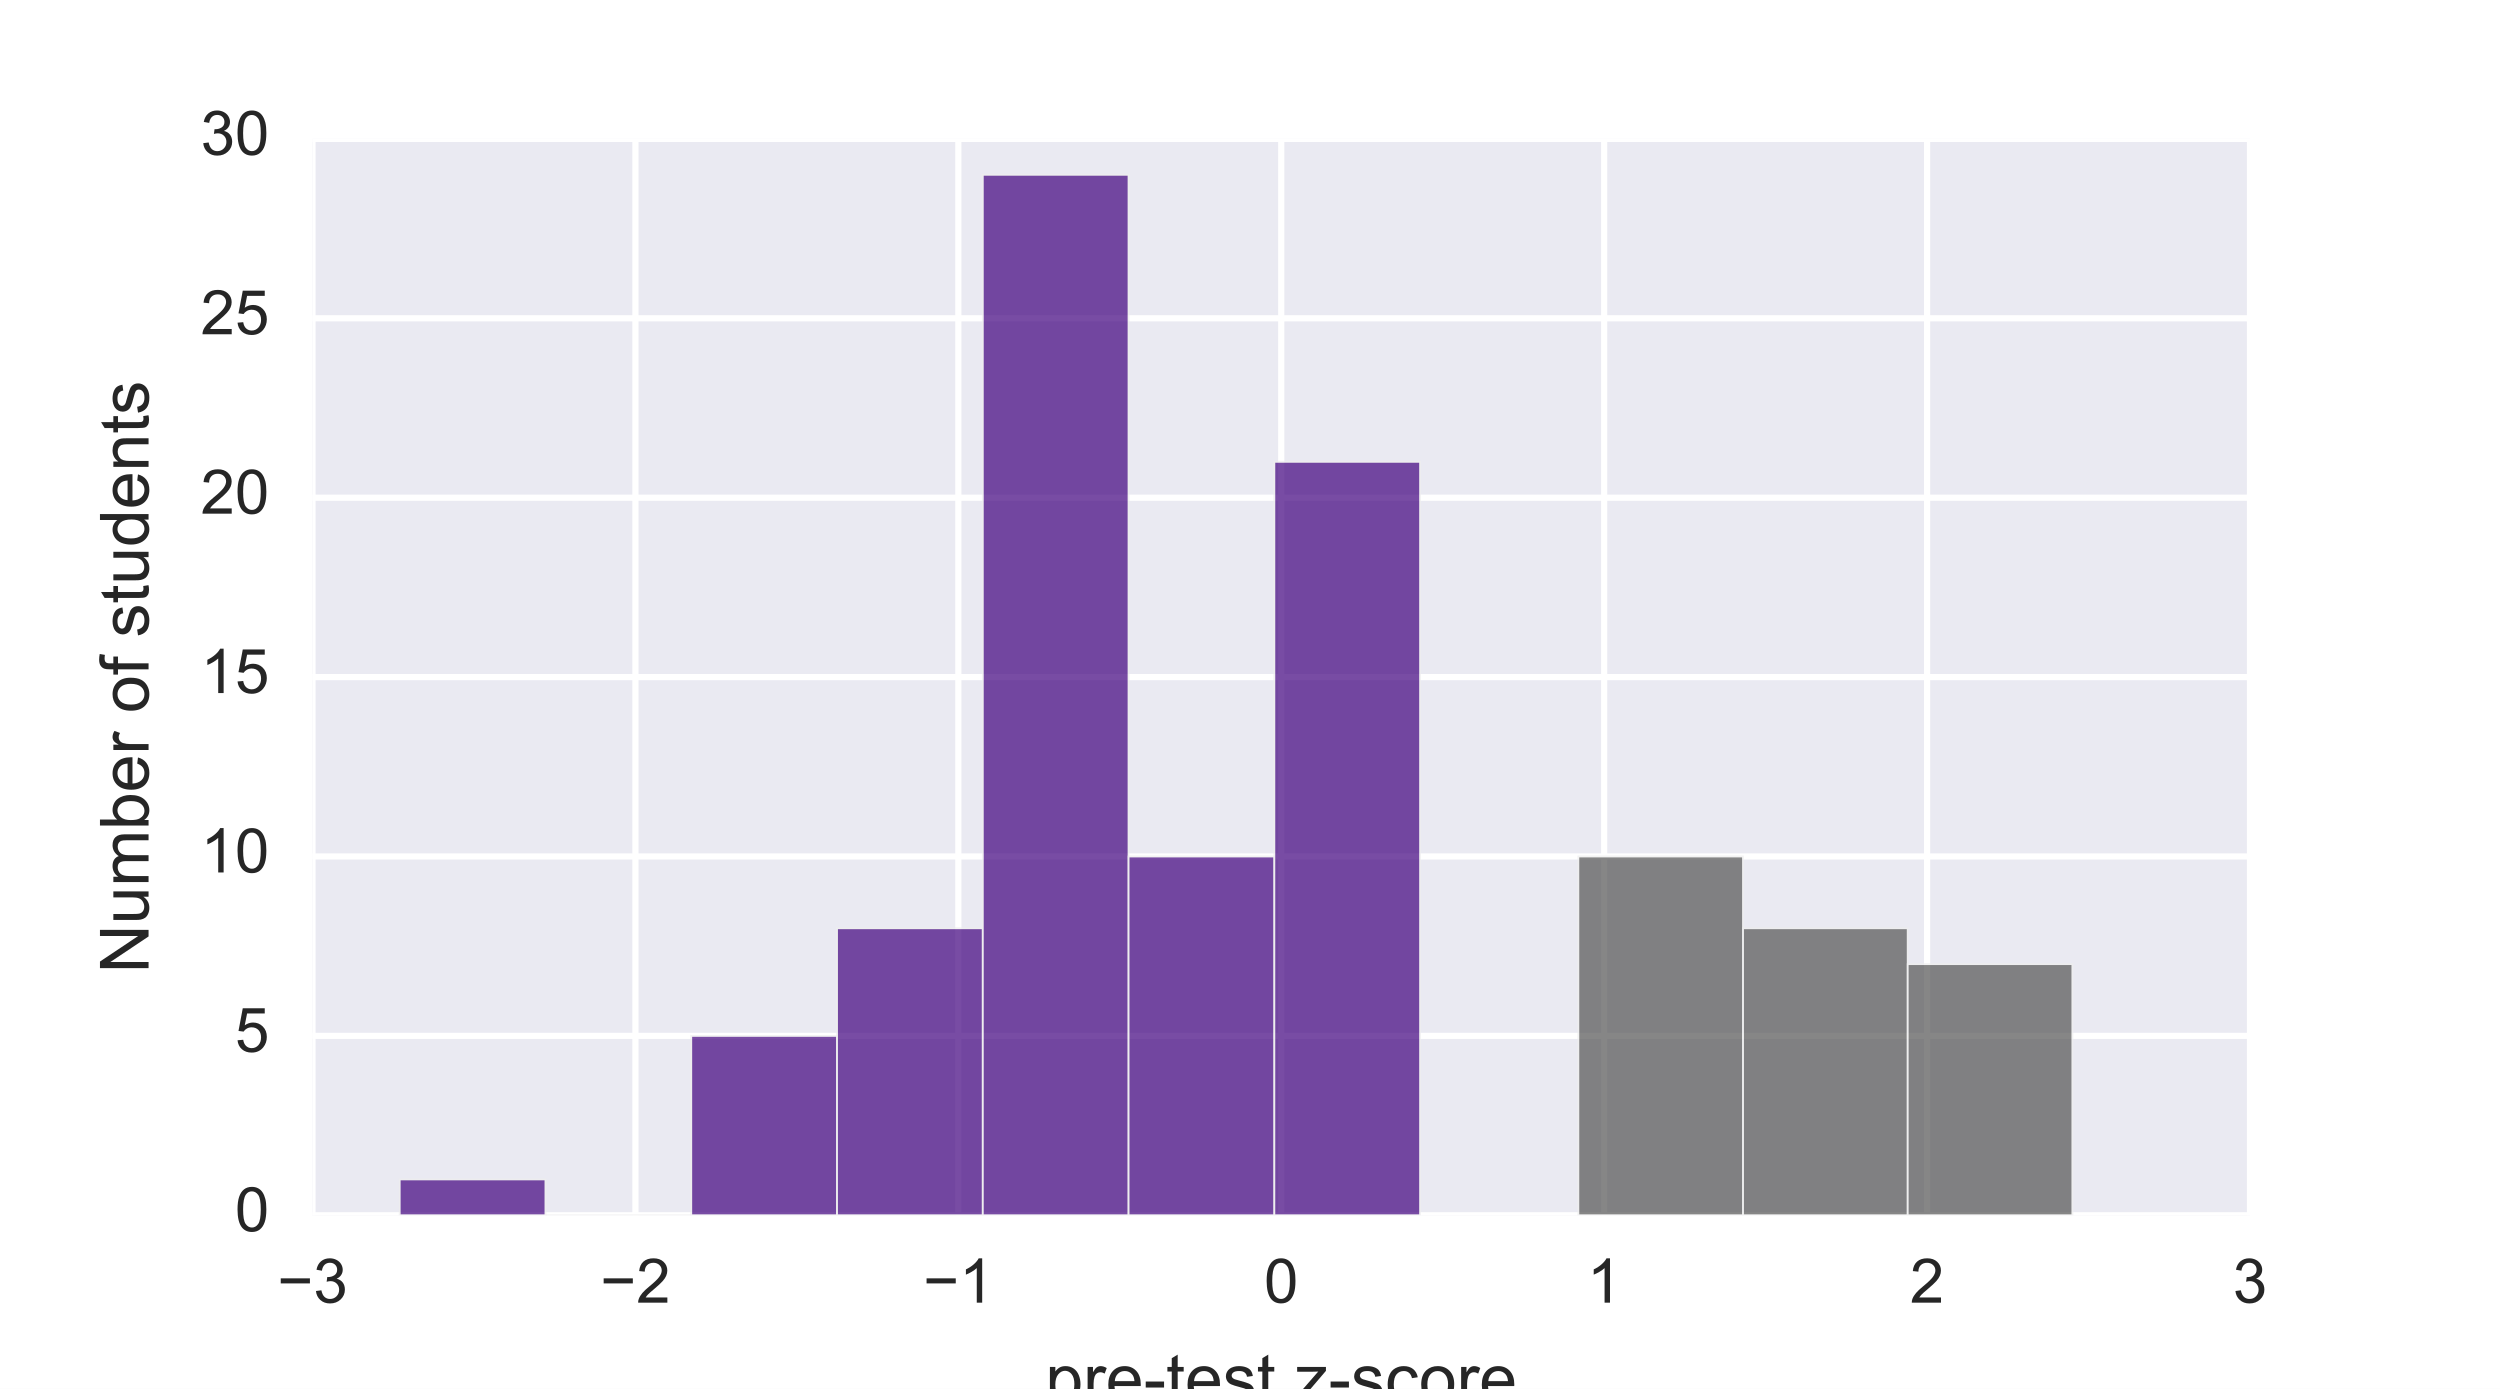
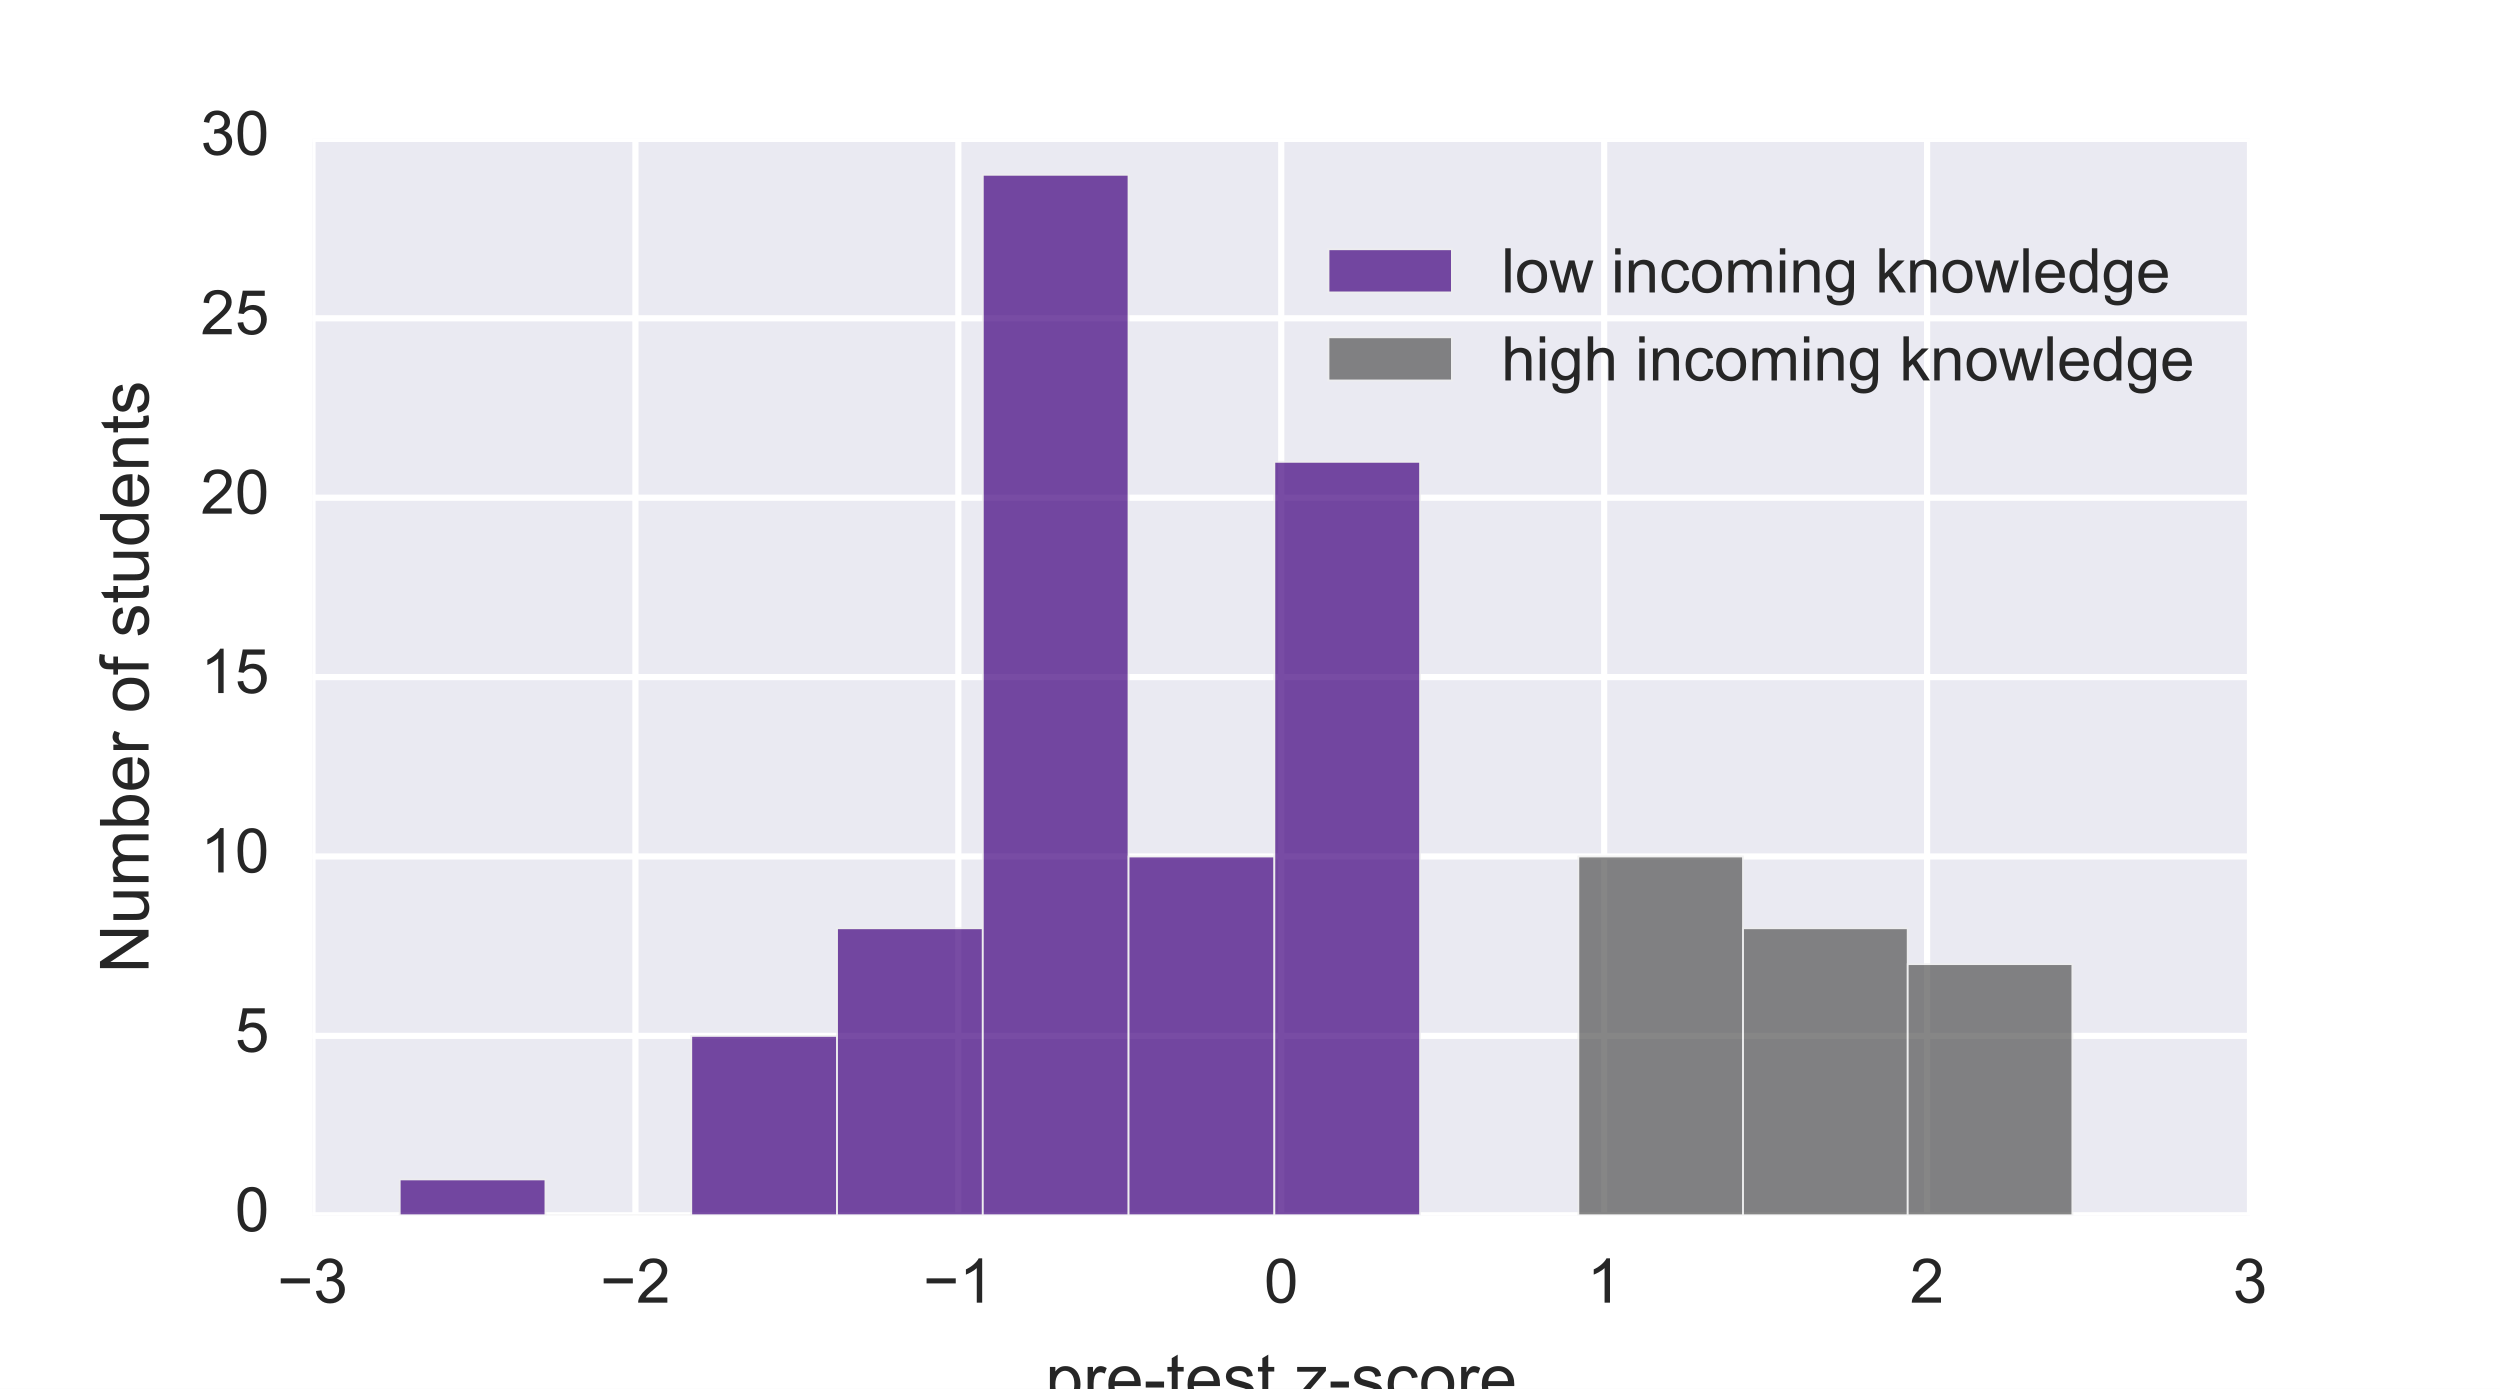
<svg xmlns="http://www.w3.org/2000/svg" xmlns:xlink="http://www.w3.org/1999/xlink" height="180pt" version="1.1" viewBox="0 0 324 180" width="324pt">
  <defs>
    <style type="text/css">
*{stroke-linecap:butt;stroke-linejoin:round;stroke-miterlimit:100000;}
  </style>
  </defs>
  <g id="figure_1">
    <g id="patch_1">
      <path d="M 0 180  L 324 180  L 324 0  L 0 0  z " style="fill:#ffffff;" />
    </g>
    <g id="axes_1">
      <g id="patch_2">
        <path d="M 40.5 157.5  L 291.6 157.5  L 291.6 18  L 40.5 18  z " style="fill:#eaeaf2;" />
      </g>
      <g id="matplotlib.axis_1">
        <g id="xtick_1">
          <g id="line2d_1">
-             <path clip-path="url(#pde2b620a9a)" d="M 40.5 157.5  L 40.5 18  " style="fill:none;stroke:#ffffff;stroke-linecap:round;stroke-width:0.8;" />
+             <path clip-path="url(#pc4cefd7e08)" d="M 40.5 157.5  L 40.5 18  " style="fill:none;stroke:#ffffff;stroke-linecap:round;stroke-width:0.8;" />
          </g>
          <g id="line2d_2">
            <defs>
-               <path d="M 0 0  L 0 0  " id="mc57ce986d8" style="stroke:#262626;stroke-width:0.8;" />
+               <path d="M 0 0  L 0 0  " id="m280e5f637d" style="stroke:#262626;stroke-width:0.8;" />
            </defs>
            <g>
-               <use style="fill:#262626;stroke:#262626;stroke-width:0.8;" x="40.5" xlink:href="#mc57ce986d8" y="157.5" />
+               <use style="fill:#262626;stroke:#262626;stroke-width:0.8;" x="40.5" xlink:href="#m280e5f637d" y="157.5" />
            </g>
          </g>
          <g id="line2d_3">
            <g>
-               <use style="fill:#262626;stroke:#262626;stroke-width:0.8;" x="40.5" xlink:href="#mc57ce986d8" y="18.0" />
+               <use style="fill:#262626;stroke:#262626;stroke-width:0.8;" x="40.5" xlink:href="#m280e5f637d" y="18.0" />
            </g>
          </g>
          <g id="text_1">
            <defs>
              <path d="M 52.828 31.203  L 5.562 31.203  L 5.562 39.406  L 52.828 39.406  z " id="ArialMT-2212" />
              <path d="M 4.203 18.891  L 12.984 20.062  Q 14.5 12.594 18.141 9.297  Q 21.781 6 27 6  Q 33.203 6 37.469 10.297  Q 41.75 14.594 41.75 20.953  Q 41.75 27 37.797 30.922  Q 33.844 34.859 27.734 34.859  Q 25.25 34.859 21.531 33.891  L 22.516 41.609  Q 23.391 41.5 23.922 41.5  Q 29.547 41.5 34.031 44.422  Q 38.531 47.359 38.531 53.469  Q 38.531 58.297 35.25 61.469  Q 31.984 64.656 26.812 64.656  Q 21.688 64.656 18.266 61.422  Q 14.844 58.203 13.875 51.766  L 5.078 53.328  Q 6.688 62.156 12.391 67.016  Q 18.109 71.875 26.609 71.875  Q 32.469 71.875 37.391 69.359  Q 42.328 66.844 44.938 62.5  Q 47.562 58.156 47.562 53.266  Q 47.562 48.641 45.062 44.828  Q 42.578 41.016 37.703 38.766  Q 44.047 37.312 47.562 32.688  Q 51.078 28.078 51.078 21.141  Q 51.078 11.766 44.234 5.25  Q 37.406 -1.266 26.953 -1.266  Q 17.531 -1.266 11.297 4.344  Q 5.078 9.969 4.203 18.891  " id="ArialMT-33" />
            </defs>
            <g style="fill:#262626;" transform="translate(35.93937 168.8262)scale(0.08 -0.08)">
              <use xlink:href="#ArialMT-2212" />
              <use x="58.398" xlink:href="#ArialMT-33" />
            </g>
          </g>
        </g>
        <g id="xtick_2">
          <g id="line2d_4">
-             <path clip-path="url(#pde2b620a9a)" d="M 82.35 157.5  L 82.35 18  " style="fill:none;stroke:#ffffff;stroke-linecap:round;stroke-width:0.8;" />
+             <path clip-path="url(#pc4cefd7e08)" d="M 82.35 157.5  L 82.35 18  " style="fill:none;stroke:#ffffff;stroke-linecap:round;stroke-width:0.8;" />
          </g>
          <g id="line2d_5">
            <g>
-               <use style="fill:#262626;stroke:#262626;stroke-width:0.8;" x="82.35" xlink:href="#mc57ce986d8" y="157.5" />
+               <use style="fill:#262626;stroke:#262626;stroke-width:0.8;" x="82.35" xlink:href="#m280e5f637d" y="157.5" />
            </g>
          </g>
          <g id="line2d_6">
            <g>
-               <use style="fill:#262626;stroke:#262626;stroke-width:0.8;" x="82.35" xlink:href="#mc57ce986d8" y="18.0" />
+               <use style="fill:#262626;stroke:#262626;stroke-width:0.8;" x="82.35" xlink:href="#m280e5f637d" y="18.0" />
            </g>
          </g>
          <g id="text_2">
            <defs>
              <path d="M 50.344 8.453  L 50.344 0  L 3.031 0  Q 2.938 3.172 4.047 6.109  Q 5.859 10.938 9.828 15.625  Q 13.812 20.312 21.344 26.469  Q 33.016 36.031 37.109 41.625  Q 41.219 47.219 41.219 52.203  Q 41.219 57.422 37.469 61  Q 33.734 64.594 27.734 64.594  Q 21.391 64.594 17.578 60.781  Q 13.766 56.984 13.719 50.25  L 4.688 51.172  Q 5.609 61.281 11.656 66.578  Q 17.719 71.875 27.938 71.875  Q 38.234 71.875 44.234 66.156  Q 50.25 60.453 50.25 52  Q 50.25 47.703 48.484 43.547  Q 46.734 39.406 42.656 34.812  Q 38.578 30.219 29.109 22.219  Q 21.188 15.578 18.938 13.203  Q 16.703 10.844 15.234 8.453  z " id="ArialMT-32" />
            </defs>
            <g style="fill:#262626;" transform="translate(77.78938 168.8262)scale(0.08 -0.08)">
              <use xlink:href="#ArialMT-2212" />
              <use x="58.398" xlink:href="#ArialMT-32" />
            </g>
          </g>
        </g>
        <g id="xtick_3">
          <g id="line2d_7">
-             <path clip-path="url(#pde2b620a9a)" d="M 124.2 157.5  L 124.2 18  " style="fill:none;stroke:#ffffff;stroke-linecap:round;stroke-width:0.8;" />
+             <path clip-path="url(#pc4cefd7e08)" d="M 124.2 157.5  L 124.2 18  " style="fill:none;stroke:#ffffff;stroke-linecap:round;stroke-width:0.8;" />
          </g>
          <g id="line2d_8">
            <g>
-               <use style="fill:#262626;stroke:#262626;stroke-width:0.8;" x="124.2" xlink:href="#mc57ce986d8" y="157.5" />
+               <use style="fill:#262626;stroke:#262626;stroke-width:0.8;" x="124.2" xlink:href="#m280e5f637d" y="157.5" />
            </g>
          </g>
          <g id="line2d_9">
            <g>
-               <use style="fill:#262626;stroke:#262626;stroke-width:0.8;" x="124.2" xlink:href="#mc57ce986d8" y="18.0" />
+               <use style="fill:#262626;stroke:#262626;stroke-width:0.8;" x="124.2" xlink:href="#m280e5f637d" y="18.0" />
            </g>
          </g>
          <g id="text_3">
            <defs>
              <path d="M 37.25 0  L 28.469 0  L 28.469 56  Q 25.297 52.984 20.141 49.953  Q 14.984 46.922 10.891 45.406  L 10.891 53.906  Q 18.266 57.375 23.781 62.297  Q 29.297 67.234 31.594 71.875  L 37.25 71.875  z " id="ArialMT-31" />
            </defs>
            <g style="fill:#262626;" transform="translate(119.6394 168.8262)scale(0.08 -0.08)">
              <use xlink:href="#ArialMT-2212" />
              <use x="58.398" xlink:href="#ArialMT-31" />
            </g>
          </g>
        </g>
        <g id="xtick_4">
          <g id="line2d_10">
-             <path clip-path="url(#pde2b620a9a)" d="M 166.05 157.5  L 166.05 18  " style="fill:none;stroke:#ffffff;stroke-linecap:round;stroke-width:0.8;" />
+             <path clip-path="url(#pc4cefd7e08)" d="M 166.05 157.5  L 166.05 18  " style="fill:none;stroke:#ffffff;stroke-linecap:round;stroke-width:0.8;" />
          </g>
          <g id="line2d_11">
            <g>
-               <use style="fill:#262626;stroke:#262626;stroke-width:0.8;" x="166.05" xlink:href="#mc57ce986d8" y="157.5" />
+               <use style="fill:#262626;stroke:#262626;stroke-width:0.8;" x="166.05" xlink:href="#m280e5f637d" y="157.5" />
            </g>
          </g>
          <g id="line2d_12">
            <g>
-               <use style="fill:#262626;stroke:#262626;stroke-width:0.8;" x="166.05" xlink:href="#mc57ce986d8" y="18.0" />
+               <use style="fill:#262626;stroke:#262626;stroke-width:0.8;" x="166.05" xlink:href="#m280e5f637d" y="18.0" />
            </g>
          </g>
          <g id="text_4">
            <defs>
              <path d="M 4.156 35.297  Q 4.156 48 6.766 55.734  Q 9.375 63.484 14.516 67.672  Q 19.672 71.875 27.484 71.875  Q 33.25 71.875 37.594 69.547  Q 41.938 67.234 44.766 62.859  Q 47.609 58.5 49.219 52.219  Q 50.828 45.953 50.828 35.297  Q 50.828 22.703 48.234 14.969  Q 45.656 7.234 40.5 3  Q 35.359 -1.219 27.484 -1.219  Q 17.141 -1.219 11.234 6.203  Q 4.156 15.141 4.156 35.297  M 13.188 35.297  Q 13.188 17.672 17.312 11.828  Q 21.438 6 27.484 6  Q 33.547 6 37.672 11.859  Q 41.797 17.719 41.797 35.297  Q 41.797 52.984 37.672 58.781  Q 33.547 64.594 27.391 64.594  Q 21.344 64.594 17.719 59.469  Q 13.188 52.938 13.188 35.297  " id="ArialMT-30" />
            </defs>
            <g style="fill:#262626;" transform="translate(163.8256 168.8262)scale(0.08 -0.08)">
              <use xlink:href="#ArialMT-30" />
            </g>
          </g>
        </g>
        <g id="xtick_5">
          <g id="line2d_13">
-             <path clip-path="url(#pde2b620a9a)" d="M 207.9 157.5  L 207.9 18  " style="fill:none;stroke:#ffffff;stroke-linecap:round;stroke-width:0.8;" />
+             <path clip-path="url(#pc4cefd7e08)" d="M 207.9 157.5  L 207.9 18  " style="fill:none;stroke:#ffffff;stroke-linecap:round;stroke-width:0.8;" />
          </g>
          <g id="line2d_14">
            <g>
-               <use style="fill:#262626;stroke:#262626;stroke-width:0.8;" x="207.9" xlink:href="#mc57ce986d8" y="157.5" />
+               <use style="fill:#262626;stroke:#262626;stroke-width:0.8;" x="207.9" xlink:href="#m280e5f637d" y="157.5" />
            </g>
          </g>
          <g id="line2d_15">
            <g>
-               <use style="fill:#262626;stroke:#262626;stroke-width:0.8;" x="207.9" xlink:href="#mc57ce986d8" y="18.0" />
+               <use style="fill:#262626;stroke:#262626;stroke-width:0.8;" x="207.9" xlink:href="#m280e5f637d" y="18.0" />
            </g>
          </g>
          <g id="text_5">
            <g style="fill:#262626;" transform="translate(205.6756 168.8262)scale(0.08 -0.08)">
              <use xlink:href="#ArialMT-31" />
            </g>
          </g>
        </g>
        <g id="xtick_6">
          <g id="line2d_16">
-             <path clip-path="url(#pde2b620a9a)" d="M 249.75 157.5  L 249.75 18  " style="fill:none;stroke:#ffffff;stroke-linecap:round;stroke-width:0.8;" />
+             <path clip-path="url(#pc4cefd7e08)" d="M 249.75 157.5  L 249.75 18  " style="fill:none;stroke:#ffffff;stroke-linecap:round;stroke-width:0.8;" />
          </g>
          <g id="line2d_17">
            <g>
-               <use style="fill:#262626;stroke:#262626;stroke-width:0.8;" x="249.75" xlink:href="#mc57ce986d8" y="157.5" />
+               <use style="fill:#262626;stroke:#262626;stroke-width:0.8;" x="249.75" xlink:href="#m280e5f637d" y="157.5" />
            </g>
          </g>
          <g id="line2d_18">
            <g>
-               <use style="fill:#262626;stroke:#262626;stroke-width:0.8;" x="249.75" xlink:href="#mc57ce986d8" y="18.0" />
+               <use style="fill:#262626;stroke:#262626;stroke-width:0.8;" x="249.75" xlink:href="#m280e5f637d" y="18.0" />
            </g>
          </g>
          <g id="text_6">
            <g style="fill:#262626;" transform="translate(247.5256 168.8262)scale(0.08 -0.08)">
              <use xlink:href="#ArialMT-32" />
            </g>
          </g>
        </g>
        <g id="xtick_7">
          <g id="line2d_19">
-             <path clip-path="url(#pde2b620a9a)" d="M 291.6 157.5  L 291.6 18  " style="fill:none;stroke:#ffffff;stroke-linecap:round;stroke-width:0.8;" />
+             <path clip-path="url(#pc4cefd7e08)" d="M 291.6 157.5  L 291.6 18  " style="fill:none;stroke:#ffffff;stroke-linecap:round;stroke-width:0.8;" />
          </g>
          <g id="line2d_20">
            <g>
-               <use style="fill:#262626;stroke:#262626;stroke-width:0.8;" x="291.6" xlink:href="#mc57ce986d8" y="157.5" />
+               <use style="fill:#262626;stroke:#262626;stroke-width:0.8;" x="291.6" xlink:href="#m280e5f637d" y="157.5" />
            </g>
          </g>
          <g id="line2d_21">
            <g>
-               <use style="fill:#262626;stroke:#262626;stroke-width:0.8;" x="291.6" xlink:href="#mc57ce986d8" y="18.0" />
+               <use style="fill:#262626;stroke:#262626;stroke-width:0.8;" x="291.6" xlink:href="#m280e5f637d" y="18.0" />
            </g>
          </g>
          <g id="text_7">
            <g style="fill:#262626;" transform="translate(289.3756 168.8262)scale(0.08 -0.08)">
              <use xlink:href="#ArialMT-33" />
            </g>
          </g>
        </g>
        <g id="text_8">
          <defs>
            <path d="M 40.438 19  L 49.078 17.875  Q 47.656 8.938 41.812 3.875  Q 35.984 -1.172 27.484 -1.172  Q 16.844 -1.172 10.375 5.781  Q 3.906 12.75 3.906 25.734  Q 3.906 34.125 6.688 40.422  Q 9.469 46.734 15.156 49.875  Q 20.844 53.031 27.547 53.031  Q 35.984 53.031 41.359 48.75  Q 46.734 44.484 48.25 36.625  L 39.703 35.297  Q 38.484 40.531 35.375 43.156  Q 32.281 45.797 27.875 45.797  Q 21.234 45.797 17.078 41.031  Q 12.938 36.281 12.938 25.984  Q 12.938 15.531 16.938 10.797  Q 20.953 6.062 27.391 6.062  Q 32.562 6.062 36.031 9.234  Q 39.5 12.406 40.438 19  " id="ArialMT-63" />
            <path d="M 42.094 16.703  L 51.172 15.578  Q 49.031 7.625 43.219 3.219  Q 37.406 -1.172 28.375 -1.172  Q 17 -1.172 10.328 5.828  Q 3.656 12.844 3.656 25.484  Q 3.656 38.578 10.391 45.797  Q 17.141 53.031 27.875 53.031  Q 38.281 53.031 44.875 45.953  Q 51.469 38.875 51.469 26.031  Q 51.469 25.25 51.422 23.688  L 12.75 23.688  Q 13.234 15.141 17.578 10.594  Q 21.922 6.062 28.422 6.062  Q 33.25 6.062 36.672 8.594  Q 40.094 11.141 42.094 16.703  M 13.234 30.906  L 42.188 30.906  Q 41.609 37.453 38.875 40.719  Q 34.672 45.797 27.984 45.797  Q 21.922 45.797 17.797 41.75  Q 13.672 37.703 13.234 30.906  " id="ArialMT-65" />
            <path d="M 25.781 7.859  L 27.047 0.094  Q 23.344 -0.688 20.406 -0.688  Q 15.625 -0.688 12.984 0.828  Q 10.359 2.344 9.281 4.812  Q 8.203 7.281 8.203 15.188  L 8.203 45.016  L 1.766 45.016  L 1.766 51.859  L 8.203 51.859  L 8.203 64.703  L 16.938 69.969  L 16.938 51.859  L 25.781 51.859  L 25.781 45.016  L 16.938 45.016  L 16.938 14.703  Q 16.938 10.938 17.406 9.859  Q 17.875 8.797 18.922 8.156  Q 19.969 7.516 21.922 7.516  Q 23.391 7.516 25.781 7.859  " id="ArialMT-74" />
            <path d="M 3.172 21.484  L 3.172 30.328  L 30.172 30.328  L 30.172 21.484  z " id="ArialMT-2d" />
            <path d="M 6.594 -19.875  L 6.594 51.859  L 14.594 51.859  L 14.594 45.125  Q 17.438 49.078 21 51.047  Q 24.562 53.031 29.641 53.031  Q 36.281 53.031 41.359 49.609  Q 46.438 46.188 49.016 39.953  Q 51.609 33.734 51.609 26.312  Q 51.609 18.359 48.75 11.984  Q 45.906 5.609 40.453 2.219  Q 35.016 -1.172 29 -1.172  Q 24.609 -1.172 21.109 0.688  Q 17.625 2.547 15.375 5.375  L 15.375 -19.875  z M 14.547 25.641  Q 14.547 15.625 18.594 10.844  Q 22.656 6.062 28.422 6.062  Q 34.281 6.062 38.453 11.016  Q 42.625 15.969 42.625 26.375  Q 42.625 36.281 38.547 41.203  Q 34.469 46.141 28.812 46.141  Q 23.188 46.141 18.859 40.891  Q 14.547 35.641 14.547 25.641  " id="ArialMT-70" />
            <path d="M 6.5 0  L 6.5 51.859  L 14.406 51.859  L 14.406 44  Q 17.438 49.516 20 51.266  Q 22.562 53.031 25.641 53.031  Q 30.078 53.031 34.672 50.203  L 31.641 42.047  Q 28.422 43.953 25.203 43.953  Q 22.312 43.953 20.016 42.219  Q 17.719 40.484 16.75 37.406  Q 15.281 32.719 15.281 27.156  L 15.281 0  z " id="ArialMT-72" />
            <path d="M 3.078 15.484  L 11.766 16.844  Q 12.5 11.625 15.844 8.844  Q 19.188 6.062 25.203 6.062  Q 31.25 6.062 34.172 8.516  Q 37.109 10.984 37.109 14.312  Q 37.109 17.281 34.516 19  Q 32.719 20.172 25.531 21.969  Q 15.875 24.422 12.141 26.203  Q 8.406 27.984 6.469 31.125  Q 4.547 34.281 4.547 38.094  Q 4.547 41.547 6.125 44.5  Q 7.719 47.469 10.453 49.422  Q 12.5 50.922 16.031 51.969  Q 19.578 53.031 23.641 53.031  Q 29.734 53.031 34.344 51.266  Q 38.969 49.516 41.156 46.5  Q 43.359 43.5 44.188 38.484  L 35.594 37.312  Q 35.016 41.312 32.203 43.547  Q 29.391 45.797 24.266 45.797  Q 18.219 45.797 15.625 43.797  Q 13.031 41.797 13.031 39.109  Q 13.031 37.406 14.109 36.031  Q 15.188 34.625 17.484 33.688  Q 18.797 33.203 25.25 31.453  Q 34.578 28.953 38.25 27.359  Q 41.938 25.781 44.031 22.75  Q 46.141 19.734 46.141 15.234  Q 46.141 10.844 43.578 6.953  Q 41.016 3.078 36.172 0.953  Q 31.344 -1.172 25.25 -1.172  Q 15.141 -1.172 9.844 3.031  Q 4.547 7.234 3.078 15.484  " id="ArialMT-73" />
            <path d="M 3.328 25.922  Q 3.328 40.328 11.328 47.266  Q 18.016 53.031 27.641 53.031  Q 38.328 53.031 45.109 46.016  Q 51.906 39.016 51.906 26.656  Q 51.906 16.656 48.906 10.906  Q 45.906 5.172 40.156 2  Q 34.422 -1.172 27.641 -1.172  Q 16.75 -1.172 10.031 5.812  Q 3.328 12.797 3.328 25.922  M 12.359 25.922  Q 12.359 15.969 16.703 11.016  Q 21.047 6.062 27.641 6.062  Q 34.188 6.062 38.531 11.031  Q 42.875 16.016 42.875 26.219  Q 42.875 35.844 38.5 40.797  Q 34.125 45.75 27.641 45.75  Q 21.047 45.75 16.703 40.812  Q 12.359 35.891 12.359 25.922  " id="ArialMT-6f" />
            <path d="M 1.953 0  L 1.953 7.125  L 34.969 45.016  Q 29.344 44.734 25.047 44.734  L 3.906 44.734  L 3.906 51.859  L 46.297 51.859  L 46.297 46.047  L 18.219 13.141  L 12.797 7.125  Q 18.703 7.562 23.875 7.562  L 47.859 7.562  L 47.859 0  z " id="ArialMT-7a" />
            <path id="ArialMT-20" />
          </defs>
          <g style="fill:#262626;" transform="translate(135.4886 181.7151)scale(0.088 -0.088)">
            <use xlink:href="#ArialMT-70" />
            <use x="55.615" xlink:href="#ArialMT-72" />
            <use x="88.916" xlink:href="#ArialMT-65" />
            <use x="144.531" xlink:href="#ArialMT-2d" />
            <use x="177.832" xlink:href="#ArialMT-74" />
            <use x="205.615" xlink:href="#ArialMT-65" />
            <use x="261.23" xlink:href="#ArialMT-73" />
            <use x="311.23" xlink:href="#ArialMT-74" />
            <use x="339.014" xlink:href="#ArialMT-20" />
            <use x="366.797" xlink:href="#ArialMT-7a" />
            <use x="416.797" xlink:href="#ArialMT-2d" />
            <use x="450.098" xlink:href="#ArialMT-73" />
            <use x="500.098" xlink:href="#ArialMT-63" />
            <use x="550.098" xlink:href="#ArialMT-6f" />
            <use x="605.713" xlink:href="#ArialMT-72" />
            <use x="639.014" xlink:href="#ArialMT-65" />
          </g>
        </g>
      </g>
      <g id="matplotlib.axis_2">
        <g id="ytick_1">
          <g id="line2d_22">
-             <path clip-path="url(#pde2b620a9a)" d="M 40.5 157.5  L 291.6 157.5  " style="fill:none;stroke:#ffffff;stroke-linecap:round;stroke-width:0.8;" />
+             <path clip-path="url(#pc4cefd7e08)" d="M 40.5 157.5  L 291.6 157.5  " style="fill:none;stroke:#ffffff;stroke-linecap:round;stroke-width:0.8;" />
          </g>
          <g id="line2d_23">
            <g>
-               <use style="fill:#262626;stroke:#262626;stroke-width:0.8;" x="40.5" xlink:href="#mc57ce986d8" y="157.5" />
+               <use style="fill:#262626;stroke:#262626;stroke-width:0.8;" x="40.5" xlink:href="#m280e5f637d" y="157.5" />
            </g>
          </g>
          <g id="line2d_24">
            <g>
-               <use style="fill:#262626;stroke:#262626;stroke-width:0.8;" x="291.6" xlink:href="#mc57ce986d8" y="157.5" />
+               <use style="fill:#262626;stroke:#262626;stroke-width:0.8;" x="291.6" xlink:href="#m280e5f637d" y="157.5" />
            </g>
          </g>
          <g id="text_9">
            <g style="fill:#262626;" transform="translate(30.45125 159.5681)scale(0.08 -0.08)">
              <use xlink:href="#ArialMT-30" />
            </g>
          </g>
        </g>
        <g id="ytick_2">
          <g id="line2d_25">
-             <path clip-path="url(#pde2b620a9a)" d="M 40.5 134.25  L 291.6 134.25  " style="fill:none;stroke:#ffffff;stroke-linecap:round;stroke-width:0.8;" />
+             <path clip-path="url(#pc4cefd7e08)" d="M 40.5 134.25  L 291.6 134.25  " style="fill:none;stroke:#ffffff;stroke-linecap:round;stroke-width:0.8;" />
          </g>
          <g id="line2d_26">
            <g>
-               <use style="fill:#262626;stroke:#262626;stroke-width:0.8;" x="40.5" xlink:href="#mc57ce986d8" y="134.25" />
+               <use style="fill:#262626;stroke:#262626;stroke-width:0.8;" x="40.5" xlink:href="#m280e5f637d" y="134.25" />
            </g>
          </g>
          <g id="line2d_27">
            <g>
-               <use style="fill:#262626;stroke:#262626;stroke-width:0.8;" x="291.6" xlink:href="#mc57ce986d8" y="134.25" />
+               <use style="fill:#262626;stroke:#262626;stroke-width:0.8;" x="291.6" xlink:href="#m280e5f637d" y="134.25" />
            </g>
          </g>
          <g id="text_10">
            <defs>
              <path d="M 4.156 18.75  L 13.375 19.531  Q 14.406 12.797 18.141 9.391  Q 21.875 6 27.156 6  Q 33.5 6 37.891 10.781  Q 42.281 15.578 42.281 23.484  Q 42.281 31 38.062 35.344  Q 33.844 39.703 27 39.703  Q 22.75 39.703 19.328 37.766  Q 15.922 35.844 13.969 32.766  L 5.719 33.844  L 12.641 70.609  L 48.25 70.609  L 48.25 62.203  L 19.672 62.203  L 15.828 42.969  Q 22.266 47.469 29.344 47.469  Q 38.719 47.469 45.156 40.969  Q 51.609 34.469 51.609 24.266  Q 51.609 14.547 45.953 7.469  Q 39.062 -1.219 27.156 -1.219  Q 17.391 -1.219 11.203 4.25  Q 5.031 9.719 4.156 18.75  " id="ArialMT-35" />
            </defs>
            <g style="fill:#262626;" transform="translate(30.45125 136.3181)scale(0.08 -0.08)">
              <use xlink:href="#ArialMT-35" />
            </g>
          </g>
        </g>
        <g id="ytick_3">
          <g id="line2d_28">
-             <path clip-path="url(#pde2b620a9a)" d="M 40.5 111  L 291.6 111  " style="fill:none;stroke:#ffffff;stroke-linecap:round;stroke-width:0.8;" />
+             <path clip-path="url(#pc4cefd7e08)" d="M 40.5 111  L 291.6 111  " style="fill:none;stroke:#ffffff;stroke-linecap:round;stroke-width:0.8;" />
          </g>
          <g id="line2d_29">
            <g>
-               <use style="fill:#262626;stroke:#262626;stroke-width:0.8;" x="40.5" xlink:href="#mc57ce986d8" y="111.0" />
+               <use style="fill:#262626;stroke:#262626;stroke-width:0.8;" x="40.5" xlink:href="#m280e5f637d" y="111.0" />
            </g>
          </g>
          <g id="line2d_30">
            <g>
-               <use style="fill:#262626;stroke:#262626;stroke-width:0.8;" x="291.6" xlink:href="#mc57ce986d8" y="111.0" />
+               <use style="fill:#262626;stroke:#262626;stroke-width:0.8;" x="291.6" xlink:href="#m280e5f637d" y="111.0" />
            </g>
          </g>
          <g id="text_11">
            <g style="fill:#262626;" transform="translate(26.0025 113.0681)scale(0.08 -0.08)">
              <use xlink:href="#ArialMT-31" />
              <use x="55.615" xlink:href="#ArialMT-30" />
            </g>
          </g>
        </g>
        <g id="ytick_4">
          <g id="line2d_31">
-             <path clip-path="url(#pde2b620a9a)" d="M 40.5 87.75  L 291.6 87.75  " style="fill:none;stroke:#ffffff;stroke-linecap:round;stroke-width:0.8;" />
+             <path clip-path="url(#pc4cefd7e08)" d="M 40.5 87.75  L 291.6 87.75  " style="fill:none;stroke:#ffffff;stroke-linecap:round;stroke-width:0.8;" />
          </g>
          <g id="line2d_32">
            <g>
-               <use style="fill:#262626;stroke:#262626;stroke-width:0.8;" x="40.5" xlink:href="#mc57ce986d8" y="87.75" />
+               <use style="fill:#262626;stroke:#262626;stroke-width:0.8;" x="40.5" xlink:href="#m280e5f637d" y="87.75" />
            </g>
          </g>
          <g id="line2d_33">
            <g>
-               <use style="fill:#262626;stroke:#262626;stroke-width:0.8;" x="291.6" xlink:href="#mc57ce986d8" y="87.75" />
+               <use style="fill:#262626;stroke:#262626;stroke-width:0.8;" x="291.6" xlink:href="#m280e5f637d" y="87.75" />
            </g>
          </g>
          <g id="text_12">
            <g style="fill:#262626;" transform="translate(26.0025 89.81812)scale(0.08 -0.08)">
              <use xlink:href="#ArialMT-31" />
              <use x="55.615" xlink:href="#ArialMT-35" />
            </g>
          </g>
        </g>
        <g id="ytick_5">
          <g id="line2d_34">
-             <path clip-path="url(#pde2b620a9a)" d="M 40.5 64.5  L 291.6 64.5  " style="fill:none;stroke:#ffffff;stroke-linecap:round;stroke-width:0.8;" />
+             <path clip-path="url(#pc4cefd7e08)" d="M 40.5 64.5  L 291.6 64.5  " style="fill:none;stroke:#ffffff;stroke-linecap:round;stroke-width:0.8;" />
          </g>
          <g id="line2d_35">
            <g>
-               <use style="fill:#262626;stroke:#262626;stroke-width:0.8;" x="40.5" xlink:href="#mc57ce986d8" y="64.5" />
+               <use style="fill:#262626;stroke:#262626;stroke-width:0.8;" x="40.5" xlink:href="#m280e5f637d" y="64.5" />
            </g>
          </g>
          <g id="line2d_36">
            <g>
-               <use style="fill:#262626;stroke:#262626;stroke-width:0.8;" x="291.6" xlink:href="#mc57ce986d8" y="64.5" />
+               <use style="fill:#262626;stroke:#262626;stroke-width:0.8;" x="291.6" xlink:href="#m280e5f637d" y="64.5" />
            </g>
          </g>
          <g id="text_13">
            <g style="fill:#262626;" transform="translate(26.0025 66.56812)scale(0.08 -0.08)">
              <use xlink:href="#ArialMT-32" />
              <use x="55.615" xlink:href="#ArialMT-30" />
            </g>
          </g>
        </g>
        <g id="ytick_6">
          <g id="line2d_37">
-             <path clip-path="url(#pde2b620a9a)" d="M 40.5 41.25  L 291.6 41.25  " style="fill:none;stroke:#ffffff;stroke-linecap:round;stroke-width:0.8;" />
+             <path clip-path="url(#pc4cefd7e08)" d="M 40.5 41.25  L 291.6 41.25  " style="fill:none;stroke:#ffffff;stroke-linecap:round;stroke-width:0.8;" />
          </g>
          <g id="line2d_38">
            <g>
-               <use style="fill:#262626;stroke:#262626;stroke-width:0.8;" x="40.5" xlink:href="#mc57ce986d8" y="41.25" />
+               <use style="fill:#262626;stroke:#262626;stroke-width:0.8;" x="40.5" xlink:href="#m280e5f637d" y="41.25" />
            </g>
          </g>
          <g id="line2d_39">
            <g>
-               <use style="fill:#262626;stroke:#262626;stroke-width:0.8;" x="291.6" xlink:href="#mc57ce986d8" y="41.25" />
+               <use style="fill:#262626;stroke:#262626;stroke-width:0.8;" x="291.6" xlink:href="#m280e5f637d" y="41.25" />
            </g>
          </g>
          <g id="text_14">
            <g style="fill:#262626;" transform="translate(26.0025 43.31813)scale(0.08 -0.08)">
              <use xlink:href="#ArialMT-32" />
              <use x="55.615" xlink:href="#ArialMT-35" />
            </g>
          </g>
        </g>
        <g id="ytick_7">
          <g id="line2d_40">
-             <path clip-path="url(#pde2b620a9a)" d="M 40.5 18  L 291.6 18  " style="fill:none;stroke:#ffffff;stroke-linecap:round;stroke-width:0.8;" />
+             <path clip-path="url(#pc4cefd7e08)" d="M 40.5 18  L 291.6 18  " style="fill:none;stroke:#ffffff;stroke-linecap:round;stroke-width:0.8;" />
          </g>
          <g id="line2d_41">
            <g>
-               <use style="fill:#262626;stroke:#262626;stroke-width:0.8;" x="40.5" xlink:href="#mc57ce986d8" y="18.0" />
+               <use style="fill:#262626;stroke:#262626;stroke-width:0.8;" x="40.5" xlink:href="#m280e5f637d" y="18.0" />
            </g>
          </g>
          <g id="line2d_42">
            <g>
-               <use style="fill:#262626;stroke:#262626;stroke-width:0.8;" x="291.6" xlink:href="#mc57ce986d8" y="18.0" />
+               <use style="fill:#262626;stroke:#262626;stroke-width:0.8;" x="291.6" xlink:href="#m280e5f637d" y="18.0" />
            </g>
          </g>
          <g id="text_15">
            <g style="fill:#262626;" transform="translate(26.0025 20.06812)scale(0.08 -0.08)">
              <use xlink:href="#ArialMT-33" />
              <use x="55.615" xlink:href="#ArialMT-30" />
            </g>
          </g>
        </g>
        <g id="text_16">
          <defs>
            <path d="M 14.703 0  L 6.547 0  L 6.547 71.578  L 15.328 71.578  L 15.328 46.047  Q 20.906 53.031 29.547 53.031  Q 34.328 53.031 38.594 51.094  Q 42.875 49.172 45.625 45.672  Q 48.391 42.188 49.953 37.25  Q 51.516 32.328 51.516 26.703  Q 51.516 13.375 44.922 6.094  Q 38.328 -1.172 29.109 -1.172  Q 19.922 -1.172 14.703 6.5  z M 14.594 26.312  Q 14.594 17 17.141 12.844  Q 21.297 6.062 28.375 6.062  Q 34.125 6.062 38.328 11.062  Q 42.531 16.062 42.531 25.984  Q 42.531 36.141 38.5 40.969  Q 34.469 45.797 28.766 45.797  Q 23 45.797 18.797 40.797  Q 14.594 35.797 14.594 26.312  " id="ArialMT-62" />
            <path d="M 8.688 0  L 8.688 45.016  L 0.922 45.016  L 0.922 51.859  L 8.688 51.859  L 8.688 57.375  Q 8.688 62.594 9.625 65.141  Q 10.891 68.562 14.078 70.672  Q 17.281 72.797 23.047 72.797  Q 26.766 72.797 31.25 71.922  L 29.938 64.266  Q 27.203 64.75 24.75 64.75  Q 20.75 64.75 19.094 63.031  Q 17.438 61.328 17.438 56.641  L 17.438 51.859  L 27.547 51.859  L 27.547 45.016  L 17.438 45.016  L 17.438 0  z " id="ArialMT-66" />
            <path d="M 40.234 0  L 40.234 6.547  Q 35.297 -1.172 25.734 -1.172  Q 19.531 -1.172 14.328 2.25  Q 9.125 5.672 6.266 11.797  Q 3.422 17.922 3.422 25.875  Q 3.422 33.641 6 39.969  Q 8.594 46.297 13.766 49.656  Q 18.953 53.031 25.344 53.031  Q 30.031 53.031 33.688 51.047  Q 37.359 49.078 39.656 45.906  L 39.656 71.578  L 48.391 71.578  L 48.391 0  z M 12.453 25.875  Q 12.453 15.922 16.641 10.984  Q 20.844 6.062 26.562 6.062  Q 32.328 6.062 36.344 10.766  Q 40.375 15.484 40.375 25.141  Q 40.375 35.797 36.266 40.766  Q 32.172 45.75 26.172 45.75  Q 20.312 45.75 16.375 40.969  Q 12.453 36.188 12.453 25.875  " id="ArialMT-64" />
            <path d="M 40.578 0  L 40.578 7.625  Q 34.516 -1.172 24.125 -1.172  Q 19.531 -1.172 15.547 0.578  Q 11.578 2.344 9.641 5  Q 7.719 7.672 6.938 11.531  Q 6.391 14.109 6.391 19.734  L 6.391 51.859  L 15.188 51.859  L 15.188 23.094  Q 15.188 16.219 15.719 13.812  Q 16.547 10.359 19.234 8.375  Q 21.922 6.391 25.875 6.391  Q 29.828 6.391 33.297 8.422  Q 36.766 10.453 38.203 13.938  Q 39.656 17.438 39.656 24.078  L 39.656 51.859  L 48.438 51.859  L 48.438 0  z " id="ArialMT-75" />
            <path d="M 6.594 0  L 6.594 51.859  L 14.5 51.859  L 14.5 44.484  Q 20.219 53.031 31 53.031  Q 35.688 53.031 39.625 51.344  Q 43.562 49.656 45.516 46.922  Q 47.469 44.188 48.25 40.438  Q 48.734 37.984 48.734 31.891  L 48.734 0  L 39.938 0  L 39.938 31.547  Q 39.938 36.922 38.906 39.578  Q 37.891 42.234 35.281 43.812  Q 32.672 45.406 29.156 45.406  Q 23.531 45.406 19.453 41.844  Q 15.375 38.281 15.375 28.328  L 15.375 0  z " id="ArialMT-6e" />
            <path d="M 6.594 0  L 6.594 51.859  L 14.453 51.859  L 14.453 44.578  Q 16.891 48.391 20.938 50.703  Q 25 53.031 30.172 53.031  Q 35.938 53.031 39.625 50.641  Q 43.312 48.25 44.828 43.953  Q 50.984 53.031 60.844 53.031  Q 68.562 53.031 72.703 48.75  Q 76.859 44.484 76.859 35.594  L 76.859 0  L 68.109 0  L 68.109 32.672  Q 68.109 37.938 67.25 40.25  Q 66.406 42.578 64.156 43.984  Q 61.922 45.406 58.891 45.406  Q 53.422 45.406 49.797 41.766  Q 46.188 38.141 46.188 30.125  L 46.188 0  L 37.406 0  L 37.406 33.688  Q 37.406 39.547 35.25 42.469  Q 33.109 45.406 28.219 45.406  Q 24.516 45.406 21.359 43.453  Q 18.219 41.5 16.797 37.734  Q 15.375 33.984 15.375 26.906  L 15.375 0  z " id="ArialMT-6d" />
            <path d="M 7.625 0  L 7.625 71.578  L 17.328 71.578  L 54.938 15.375  L 54.938 71.578  L 64.016 71.578  L 64.016 0  L 54.297 0  L 16.703 56.25  L 16.703 0  z " id="ArialMT-4e" />
          </defs>
          <g style="fill:#262626;" transform="translate(19.2535 126.1441)rotate(-90.0)scale(0.088 -0.088)">
            <use xlink:href="#ArialMT-4e" />
            <use x="72.217" xlink:href="#ArialMT-75" />
            <use x="127.832" xlink:href="#ArialMT-6d" />
            <use x="211.133" xlink:href="#ArialMT-62" />
            <use x="266.748" xlink:href="#ArialMT-65" />
            <use x="322.363" xlink:href="#ArialMT-72" />
            <use x="355.664" xlink:href="#ArialMT-20" />
            <use x="383.447" xlink:href="#ArialMT-6f" />
            <use x="439.062" xlink:href="#ArialMT-66" />
            <use x="466.846" xlink:href="#ArialMT-20" />
            <use x="494.629" xlink:href="#ArialMT-73" />
            <use x="544.629" xlink:href="#ArialMT-74" />
            <use x="572.412" xlink:href="#ArialMT-75" />
            <use x="628.027" xlink:href="#ArialMT-64" />
            <use x="683.643" xlink:href="#ArialMT-65" />
            <use x="739.258" xlink:href="#ArialMT-6e" />
            <use x="794.873" xlink:href="#ArialMT-74" />
            <use x="822.656" xlink:href="#ArialMT-73" />
          </g>
        </g>
      </g>
      <g id="patch_3">
-         <path clip-path="url(#pde2b620a9a)" d="M 51.8 157.5  L 70.692 157.5  L 70.692 152.85  L 51.8 152.85  z " style="fill:#3f007d;opacity:0.7;stroke:#eeeeee;stroke-linejoin:miter;stroke-width:0.24;" />
+         <path clip-path="url(#pc4cefd7e08)" d="M 51.8 157.5  L 70.692 157.5  L 70.692 152.85  L 51.8 152.85  z " style="fill:#3f007d;opacity:0.7;stroke:#eeeeee;stroke-linejoin:miter;stroke-width:0.24;" />
      </g>
      <g id="patch_4">
-         <path clip-path="url(#pde2b620a9a)" d="M 70.692 157.5  L 89.584 157.5  L 89.584 157.5  L 70.692 157.5  z " style="fill:#3f007d;opacity:0.7;stroke:#eeeeee;stroke-linejoin:miter;stroke-width:0.24;" />
+         <path clip-path="url(#pc4cefd7e08)" d="M 70.692 157.5  L 89.584 157.5  L 89.584 157.5  L 70.692 157.5  z " style="fill:#3f007d;opacity:0.7;stroke:#eeeeee;stroke-linejoin:miter;stroke-width:0.24;" />
      </g>
      <g id="patch_5">
-         <path clip-path="url(#pde2b620a9a)" d="M 89.584 157.5  L 108.476 157.5  L 108.476 134.25  L 89.584 134.25  z " style="fill:#3f007d;opacity:0.7;stroke:#eeeeee;stroke-linejoin:miter;stroke-width:0.24;" />
+         <path clip-path="url(#pc4cefd7e08)" d="M 89.584 157.5  L 108.476 157.5  L 108.476 134.25  L 89.584 134.25  z " style="fill:#3f007d;opacity:0.7;stroke:#eeeeee;stroke-linejoin:miter;stroke-width:0.24;" />
      </g>
      <g id="patch_6">
-         <path clip-path="url(#pde2b620a9a)" d="M 108.476 157.5  L 127.369 157.5  L 127.369 120.3  L 108.476 120.3  z " style="fill:#3f007d;opacity:0.7;stroke:#eeeeee;stroke-linejoin:miter;stroke-width:0.24;" />
+         <path clip-path="url(#pc4cefd7e08)" d="M 108.476 157.5  L 127.369 157.5  L 127.369 120.3  L 108.476 120.3  z " style="fill:#3f007d;opacity:0.7;stroke:#eeeeee;stroke-linejoin:miter;stroke-width:0.24;" />
      </g>
      <g id="patch_7">
-         <path clip-path="url(#pde2b620a9a)" d="M 127.369 157.5  L 146.261 157.5  L 146.261 22.65  L 127.369 22.65  z " style="fill:#3f007d;opacity:0.7;stroke:#eeeeee;stroke-linejoin:miter;stroke-width:0.24;" />
+         <path clip-path="url(#pc4cefd7e08)" d="M 127.369 157.5  L 146.261 157.5  L 146.261 22.65  L 127.369 22.65  z " style="fill:#3f007d;opacity:0.7;stroke:#eeeeee;stroke-linejoin:miter;stroke-width:0.24;" />
      </g>
      <g id="patch_8">
-         <path clip-path="url(#pde2b620a9a)" d="M 146.261 157.5  L 165.153 157.5  L 165.153 111  L 146.261 111  z " style="fill:#3f007d;opacity:0.7;stroke:#eeeeee;stroke-linejoin:miter;stroke-width:0.24;" />
+         <path clip-path="url(#pc4cefd7e08)" d="M 146.261 157.5  L 165.153 157.5  L 165.153 111  L 146.261 111  z " style="fill:#3f007d;opacity:0.7;stroke:#eeeeee;stroke-linejoin:miter;stroke-width:0.24;" />
      </g>
      <g id="patch_9">
-         <path clip-path="url(#pde2b620a9a)" d="M 165.153 157.5  L 184.046 157.5  L 184.046 59.85  L 165.153 59.85  z " style="fill:#3f007d;opacity:0.7;stroke:#eeeeee;stroke-linejoin:miter;stroke-width:0.24;" />
+         <path clip-path="url(#pc4cefd7e08)" d="M 165.153 157.5  L 184.046 157.5  L 184.046 59.85  L 165.153 59.85  z " style="fill:#3f007d;opacity:0.7;stroke:#eeeeee;stroke-linejoin:miter;stroke-width:0.24;" />
      </g>
      <g id="patch_10">
-         <path clip-path="url(#pde2b620a9a)" d="M 204.552 157.5  L 225.895 157.5  L 225.895 111  L 204.552 111  z " style="fill:#525252;opacity:0.7;stroke:#eeeeee;stroke-linejoin:miter;stroke-width:0.24;" />
+         <path clip-path="url(#pc4cefd7e08)" d="M 204.552 157.5  L 225.895 157.5  L 225.895 111  L 204.552 111  z " style="fill:#525252;opacity:0.7;stroke:#eeeeee;stroke-linejoin:miter;stroke-width:0.24;" />
      </g>
      <g id="patch_11">
-         <path clip-path="url(#pde2b620a9a)" d="M 225.895 157.5  L 247.239 157.5  L 247.239 120.3  L 225.895 120.3  z " style="fill:#525252;opacity:0.7;stroke:#eeeeee;stroke-linejoin:miter;stroke-width:0.24;" />
+         <path clip-path="url(#pc4cefd7e08)" d="M 225.895 157.5  L 247.239 157.5  L 247.239 120.3  L 225.895 120.3  z " style="fill:#525252;opacity:0.7;stroke:#eeeeee;stroke-linejoin:miter;stroke-width:0.24;" />
      </g>
      <g id="patch_12">
-         <path clip-path="url(#pde2b620a9a)" d="M 247.239 157.5  L 268.582 157.5  L 268.582 124.95  L 247.239 124.95  z " style="fill:#525252;opacity:0.7;stroke:#eeeeee;stroke-linejoin:miter;stroke-width:0.24;" />
+         <path clip-path="url(#pc4cefd7e08)" d="M 247.239 157.5  L 268.582 157.5  L 268.582 124.95  L 247.239 124.95  z " style="fill:#525252;opacity:0.7;stroke:#eeeeee;stroke-linejoin:miter;stroke-width:0.24;" />
      </g>
      <g id="patch_13">
        <path d="M 40.5 18  L 291.6 18  " style="fill:none;" />
      </g>
      <g id="patch_14">
        <path d="M 291.6 157.5  L 291.6 18  " style="fill:none;" />
      </g>
      <g id="patch_15">
        <path d="M 40.5 157.5  L 291.6 157.5  " style="fill:none;" />
      </g>
      <g id="patch_16">
        <path d="M 40.5 157.5  L 40.5 18  " style="fill:none;" />
+       </g>
+       <g id="legend_1">
+         <g id="patch_17">
+           <path d="M 172.17 37.901  L 188.17 37.901  L 188.17 32.301  L 172.17 32.301  z " style="fill:#3f007d;opacity:0.7;stroke:#eeeeee;stroke-linejoin:miter;stroke-width:0.24;" />
+         </g>
+         <g id="text_17">
+           <defs>
+             <path d="M 6.391 0  L 6.391 71.578  L 15.188 71.578  L 15.188 0  z " id="ArialMT-6c" />
+             <path d="M 6.641 0  L 6.641 71.578  L 15.438 71.578  L 15.438 30.766  L 36.234 51.859  L 47.609 51.859  L 27.781 32.625  L 49.609 0  L 38.766 0  L 21.625 26.516  L 15.438 20.562  L 15.438 0  z " id="ArialMT-6b" />
+             <path d="M 6.641 61.469  L 6.641 71.578  L 15.438 71.578  L 15.438 61.469  z M 6.641 0  L 6.641 51.859  L 15.438 51.859  L 15.438 0  z " id="ArialMT-69" />
+             <path d="M 16.156 0  L 0.297 51.859  L 9.375 51.859  L 17.625 21.922  L 20.703 10.797  Q 20.906 11.625 23.391 21.484  L 31.641 51.859  L 40.672 51.859  L 48.438 21.781  L 51.031 11.859  L 54 21.875  L 62.891 51.859  L 71.438 51.859  L 55.219 0  L 46.094 0  L 37.844 31.062  L 35.844 39.891  L 25.344 0  z " id="ArialMT-77" />
+             <path d="M 4.984 -4.297  L 13.531 -5.562  Q 14.062 -9.516 16.5 -11.328  Q 19.781 -13.766 25.438 -13.766  Q 31.547 -13.766 34.859 -11.328  Q 38.188 -8.891 39.359 -4.5  Q 40.047 -1.812 39.984 6.781  Q 34.234 0 25.641 0  Q 14.938 0 9.078 7.719  Q 3.219 15.438 3.219 26.219  Q 3.219 33.641 5.906 39.906  Q 8.594 46.188 13.688 49.609  Q 18.797 53.031 25.688 53.031  Q 34.859 53.031 40.828 45.609  L 40.828 51.859  L 48.922 51.859  L 48.922 7.031  Q 48.922 -5.078 46.453 -10.125  Q 44 -15.188 38.641 -18.109  Q 33.297 -21.047 25.484 -21.047  Q 16.219 -21.047 10.5 -16.875  Q 4.781 -12.703 4.984 -4.297  M 12.25 26.859  Q 12.25 16.656 16.297 11.969  Q 20.359 7.281 26.469 7.281  Q 32.516 7.281 36.609 11.938  Q 40.719 16.609 40.719 26.562  Q 40.719 36.078 36.5 40.906  Q 32.281 45.75 26.312 45.75  Q 20.453 45.75 16.344 40.984  Q 12.25 36.234 12.25 26.859  " id="ArialMT-67" />
+           </defs>
+           <g style="fill:#262626;" transform="translate(194.57 37.90125)scale(0.08 -0.08)">
+             <use xlink:href="#ArialMT-6c" />
+             <use x="22.217" xlink:href="#ArialMT-6f" />
+             <use x="77.832" xlink:href="#ArialMT-77" />
+             <use x="150.049" xlink:href="#ArialMT-20" />
+             <use x="177.832" xlink:href="#ArialMT-69" />
+             <use x="200.049" xlink:href="#ArialMT-6e" />
+             <use x="255.664" xlink:href="#ArialMT-63" />
+             <use x="305.664" xlink:href="#ArialMT-6f" />
+             <use x="361.279" xlink:href="#ArialMT-6d" />
+             <use x="444.58" xlink:href="#ArialMT-69" />
+             <use x="466.797" xlink:href="#ArialMT-6e" />
+             <use x="522.412" xlink:href="#ArialMT-67" />
+             <use x="578.027" xlink:href="#ArialMT-20" />
+             <use x="605.811" xlink:href="#ArialMT-6b" />
+             <use x="655.811" xlink:href="#ArialMT-6e" />
+             <use x="711.426" xlink:href="#ArialMT-6f" />
+             <use x="767.041" xlink:href="#ArialMT-77" />
+             <use x="839.258" xlink:href="#ArialMT-6c" />
+             <use x="861.475" xlink:href="#ArialMT-65" />
+             <use x="917.09" xlink:href="#ArialMT-64" />
+             <use x="972.705" xlink:href="#ArialMT-67" />
+             <use x="1028.32" xlink:href="#ArialMT-65" />
+           </g>
+         </g>
+         <g id="patch_18">
+           <path d="M 172.17 49.311  L 188.17 49.311  L 188.17 43.711  L 172.17 43.711  z " style="fill:#525252;opacity:0.7;stroke:#eeeeee;stroke-linejoin:miter;stroke-width:0.24;" />
+         </g>
+         <g id="text_18">
+           <defs>
+             <path d="M 6.594 0  L 6.594 71.578  L 15.375 71.578  L 15.375 45.906  Q 21.531 53.031 30.906 53.031  Q 36.672 53.031 40.922 50.75  Q 45.172 48.484 47 44.484  Q 48.828 40.484 48.828 32.859  L 48.828 0  L 40.047 0  L 40.047 32.859  Q 40.047 39.453 37.188 42.453  Q 34.328 45.453 29.109 45.453  Q 25.203 45.453 21.75 43.422  Q 18.312 41.406 16.844 37.938  Q 15.375 34.469 15.375 28.375  L 15.375 0  z " id="ArialMT-68" />
+           </defs>
+           <g style="fill:#262626;" transform="translate(194.57 49.31125)scale(0.08 -0.08)">
+             <use xlink:href="#ArialMT-68" />
+             <use x="55.615" xlink:href="#ArialMT-69" />
+             <use x="77.832" xlink:href="#ArialMT-67" />
+             <use x="133.447" xlink:href="#ArialMT-68" />
+             <use x="189.062" xlink:href="#ArialMT-20" />
+             <use x="216.846" xlink:href="#ArialMT-69" />
+             <use x="239.062" xlink:href="#ArialMT-6e" />
+             <use x="294.678" xlink:href="#ArialMT-63" />
+             <use x="344.678" xlink:href="#ArialMT-6f" />
+             <use x="400.293" xlink:href="#ArialMT-6d" />
+             <use x="483.594" xlink:href="#ArialMT-69" />
+             <use x="505.811" xlink:href="#ArialMT-6e" />
+             <use x="561.426" xlink:href="#ArialMT-67" />
+             <use x="617.041" xlink:href="#ArialMT-20" />
+             <use x="644.824" xlink:href="#ArialMT-6b" />
+             <use x="694.824" xlink:href="#ArialMT-6e" />
+             <use x="750.439" xlink:href="#ArialMT-6f" />
+             <use x="806.055" xlink:href="#ArialMT-77" />
+             <use x="878.271" xlink:href="#ArialMT-6c" />
+             <use x="900.488" xlink:href="#ArialMT-65" />
+             <use x="956.104" xlink:href="#ArialMT-64" />
+             <use x="1011.719" xlink:href="#ArialMT-67" />
+             <use x="1067.334" xlink:href="#ArialMT-65" />
+           </g>
+         </g>
      </g>
    </g>
  </g>
  <defs>
-     <clipPath id="pde2b620a9a">
+     <clipPath id="pc4cefd7e08">
      <rect height="139.5" width="251.1" x="40.5" y="18.0" />
    </clipPath>
  </defs>
</svg>
